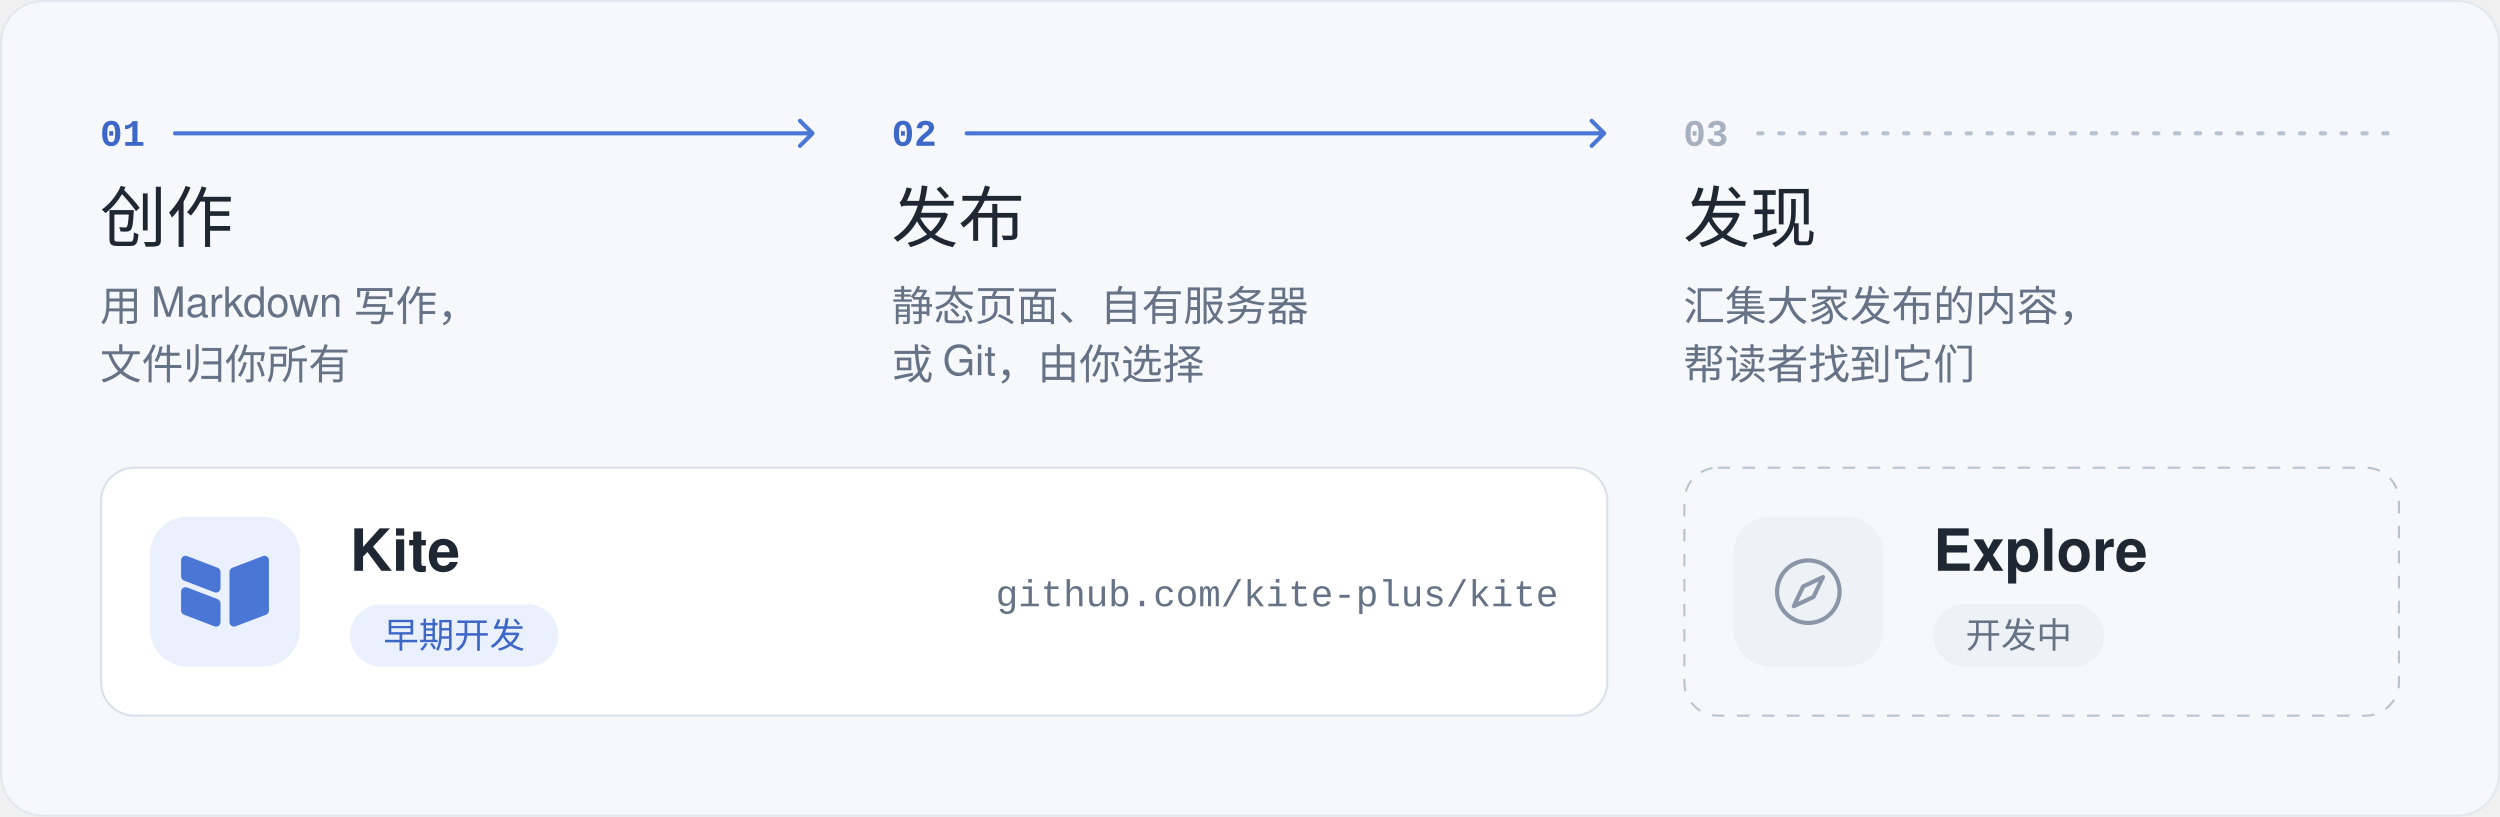
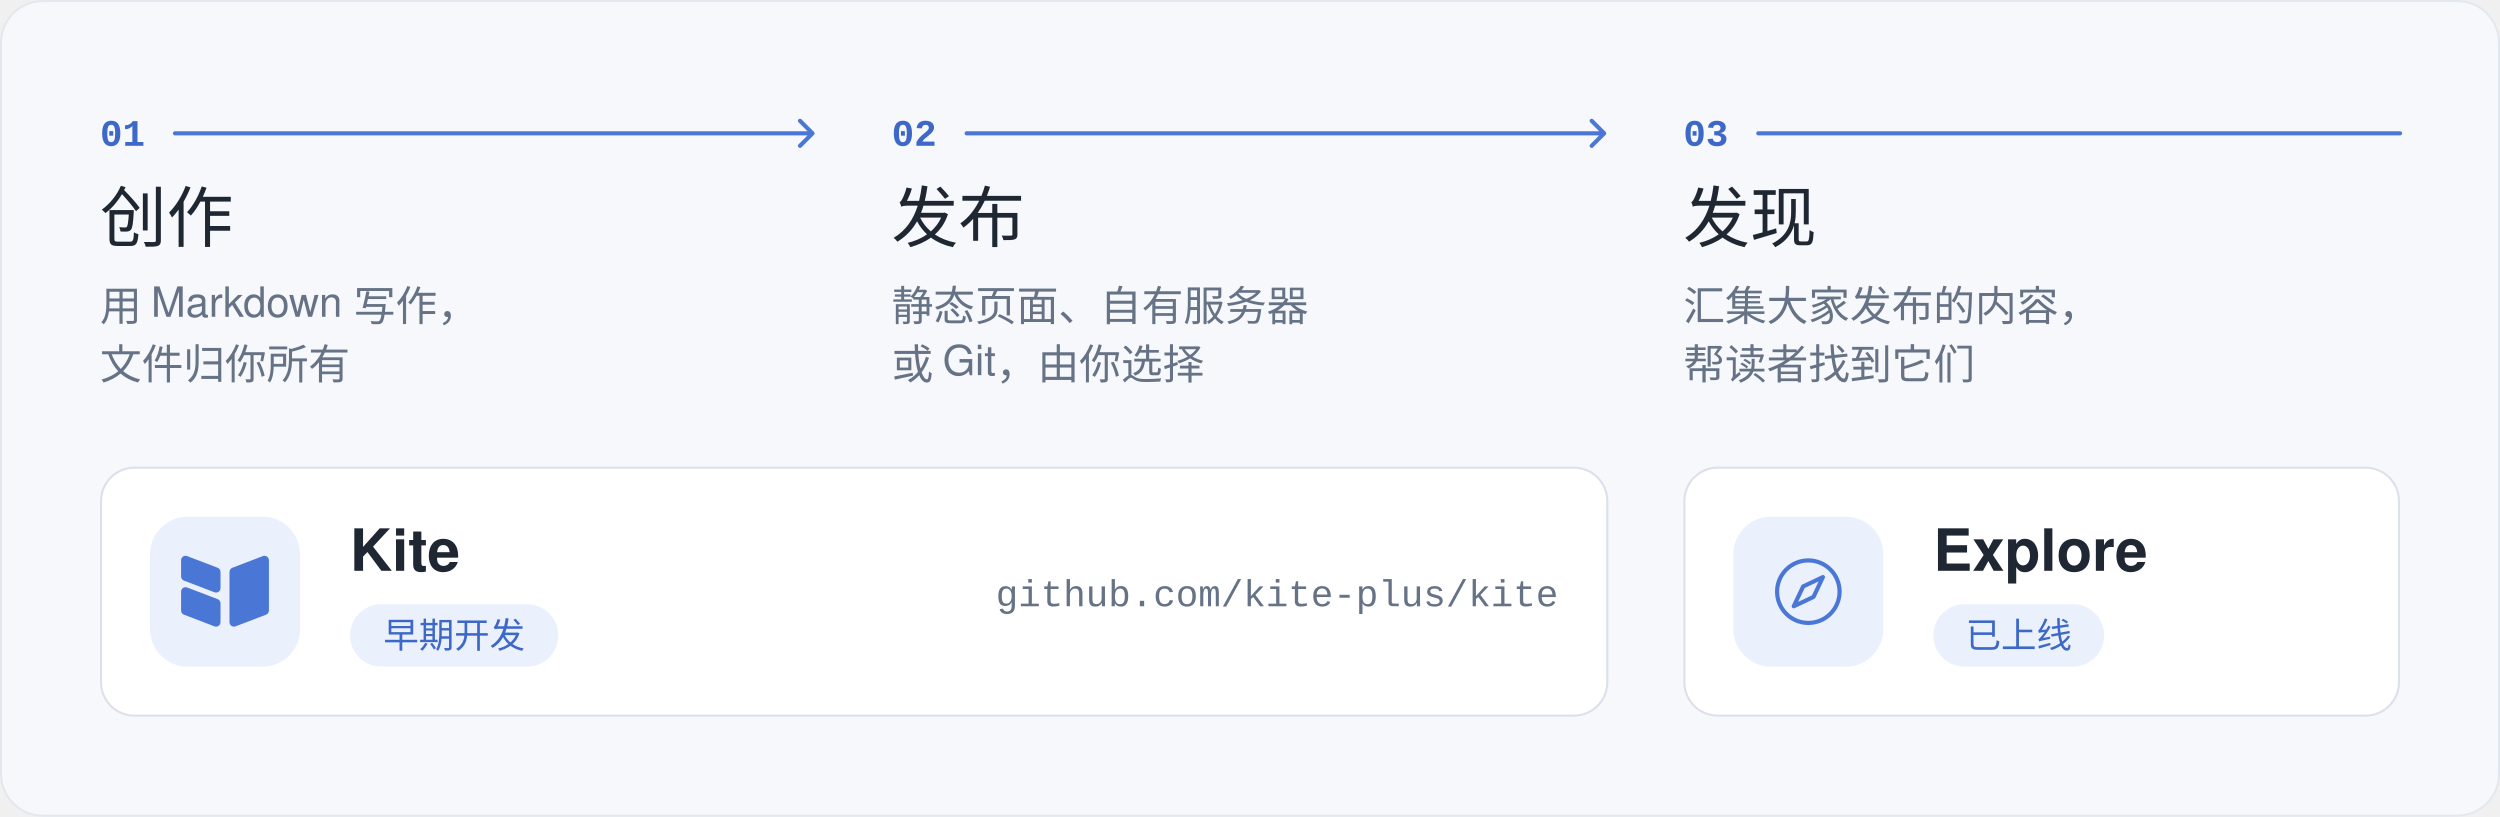
<svg xmlns="http://www.w3.org/2000/svg" width="1200" height="392" viewBox="0 0 1200 392" role="img" aria-labelledby="title desc">
  <style>
    .canvas { fill: #F6F8FB; stroke: #E3E8F0; }
    .card { fill: #FFFFFF; stroke: #DAE1EB; }
    .card-planned { fill: none; stroke: #B9C2D0; stroke-dasharray: 6 6; }
    .ink { fill: #1F2733; }
    .muted { fill: #667285; }
    .faint { fill: #A7B0BF; }
    .key { fill: #3D68C8; }
    .mark { fill: #4A77D6; }
    .tint { fill: #EBF1FC; }
    .tint-muted { fill: #EEF1F5; }
    .line { fill: none; stroke: #4A77D6; stroke-width: 2; stroke-linecap: round; stroke-linejoin: round; }
    .line-planned { fill: none; stroke: #B9C2D0; stroke-width: 2; stroke-linecap: round; stroke-dasharray: 2 8; }
    .line-muted { fill: none; stroke: #8A95A8; stroke-width: 2; stroke-linecap: round; stroke-linejoin: round; }
    .sans { font-family: -apple-system, BlinkMacSystemFont, 'Segoe UI', 'PingFang SC', 'Hiragino Sans GB', 'Microsoft YaHei', 'Noto Sans SC', Helvetica, Arial, sans-serif; }
    .serif { font-family: 'Noto Serif SC', 'Songti SC', Georgia, 'Times New Roman', serif; }
    .mono { font-family: ui-monospace, SFMono-Regular, 'SF Mono', Menlo, Consolas, 'Liberation Mono', monospace; }
    @media (prefers-color-scheme: dark) {
      .canvas { fill: #131A24; stroke: #242E3C; }
      .card { fill: #18212E; stroke: #2A3546; }
      .card-planned { stroke: #3A4659; }
      .ink { fill: #E6EDF5; }
      .muted { fill: #98A4B6; }
      .faint { fill: #566378; }
      .key { fill: #8FB0F4; }
      .mark { fill: #6F97EC; }
      .tint { fill: #1D2A40; }
      .tint-muted { fill: #1E2633; }
      .line { stroke: #6F97EC; }
      .line-planned { stroke: #3A4659; }
      .line-muted { stroke: #7C889B; }
    }
  </style>
  <rect class="canvas" x="0.5" y="0.5" width="1199" height="391" rx="20" />
  <g id="stages">
    <g class="mono" font-size="18" font-weight="600">
      <text class="key" x="48" y="70">01</text>
      <text class="key" x="428" y="70">02</text>
-       <text class="faint" x="808" y="70">03</text>
+       <text class="key" x="808" y="70">03</text>
    </g>
    <path class="line" d="M84 64H390M384 58L390 64L384 70" />
    <path class="line" d="M464 64H770M764 58L770 64L764 70" />
-     <path class="line-planned" d="M844 64H1152" />
+     <path class="line" d="M844 64H1152" />
    <g class="serif ink" font-size="32">
      <text x="48" y="116">创作</text>
      <text x="428" y="116">发布</text>
      <text x="808" y="116">发现</text>
    </g>
    <g class="sans muted" font-size="20">
      <text x="48" y="154">用 Markdown 写作，</text>
      <text x="48" y="182">文件归你所有</text>
      <text x="428" y="154">静态页面、自有服务器</text>
      <text x="428" y="182">或 Git，由你选择</text>
      <text x="808" y="154">汇集大家发布的内容，</text>
      <text x="808" y="182">帮读者找到它们</text>
    </g>
  </g>
  <g id="kite">
    <rect class="card" x="48.5" y="224.5" width="723" height="119" rx="16" />
    <rect class="tint" x="72" y="248" width="72" height="72" rx="18" />
    <g class="mark" transform="translate(108 284) scale(1.05) translate(-32 -32)">
      <path d="M14.692 15.735L28.632 21.065A2.05 2.05 0 0 1 29.95 22.98L29.95 30.36A2.05 2.05 0 0 1 27.168 32.275L13.228 26.945A2.05 2.05 0 0 1 11.91 25.03L11.91 17.65A2.05 2.05 0 0 1 14.692 15.735Z" />
      <path d="M14.692 30.085L28.632 35.415A2.05 2.05 0 0 1 29.95 37.33L29.95 45.94A2.05 2.05 0 0 1 27.168 47.855L13.228 42.525A2.05 2.05 0 0 1 11.91 40.61L11.91 32A2.05 2.05 0 0 1 14.692 30.085Z" />
      <path d="M35.368 21.065L49.308 15.735A2.05 2.05 0 0 1 52.09 17.65L52.09 40.61A2.05 2.05 0 0 1 50.772 42.525L36.832 47.855A2.05 2.05 0 0 1 34.05 45.94L34.05 22.98A2.05 2.05 0 0 1 35.368 21.065Z" />
    </g>
    <text class="sans ink" x="168" y="274" font-size="28" font-weight="600">Kite</text>
    <rect class="tint" x="168" y="290" width="100" height="30" rx="15" />
    <text class="sans key" x="218" y="311" font-size="17" font-weight="500" text-anchor="middle">早期开发</text>
    <text class="mono muted" x="748" y="291" font-size="18" text-anchor="end">github.com/kite-plus/kite</text>
  </g>
  <g id="explore">
-     <rect class="card-planned" x="808.5" y="224.5" width="343" height="119" rx="16" />
-     <rect class="tint-muted" x="832" y="248" width="72" height="72" rx="18" />
-     <g class="line-muted">
+     <rect class="card" x="808.5" y="224.5" width="343" height="119" rx="16" />
+     <rect class="tint" x="832" y="248" width="72" height="72" rx="18" />
+     <g class="line">
      <circle cx="868" cy="284" r="15" />
      <path d="M875 277L870.5 286.5L861 291L865.5 281.5Z" />
    </g>
    <text class="sans ink" x="928" y="274" font-size="28" font-weight="600">Explore</text>
-     <rect class="tint-muted" x="928" y="290" width="82" height="30" rx="15" />
-     <text class="sans muted" x="969" y="311" font-size="17" font-weight="500" text-anchor="middle">开发中</text>
+     <rect class="tint" x="928" y="290" width="82" height="30" rx="15" />
+     <text class="sans key" x="969" y="311" font-size="17" font-weight="500" text-anchor="middle">已上线</text>
  </g>
</svg>
